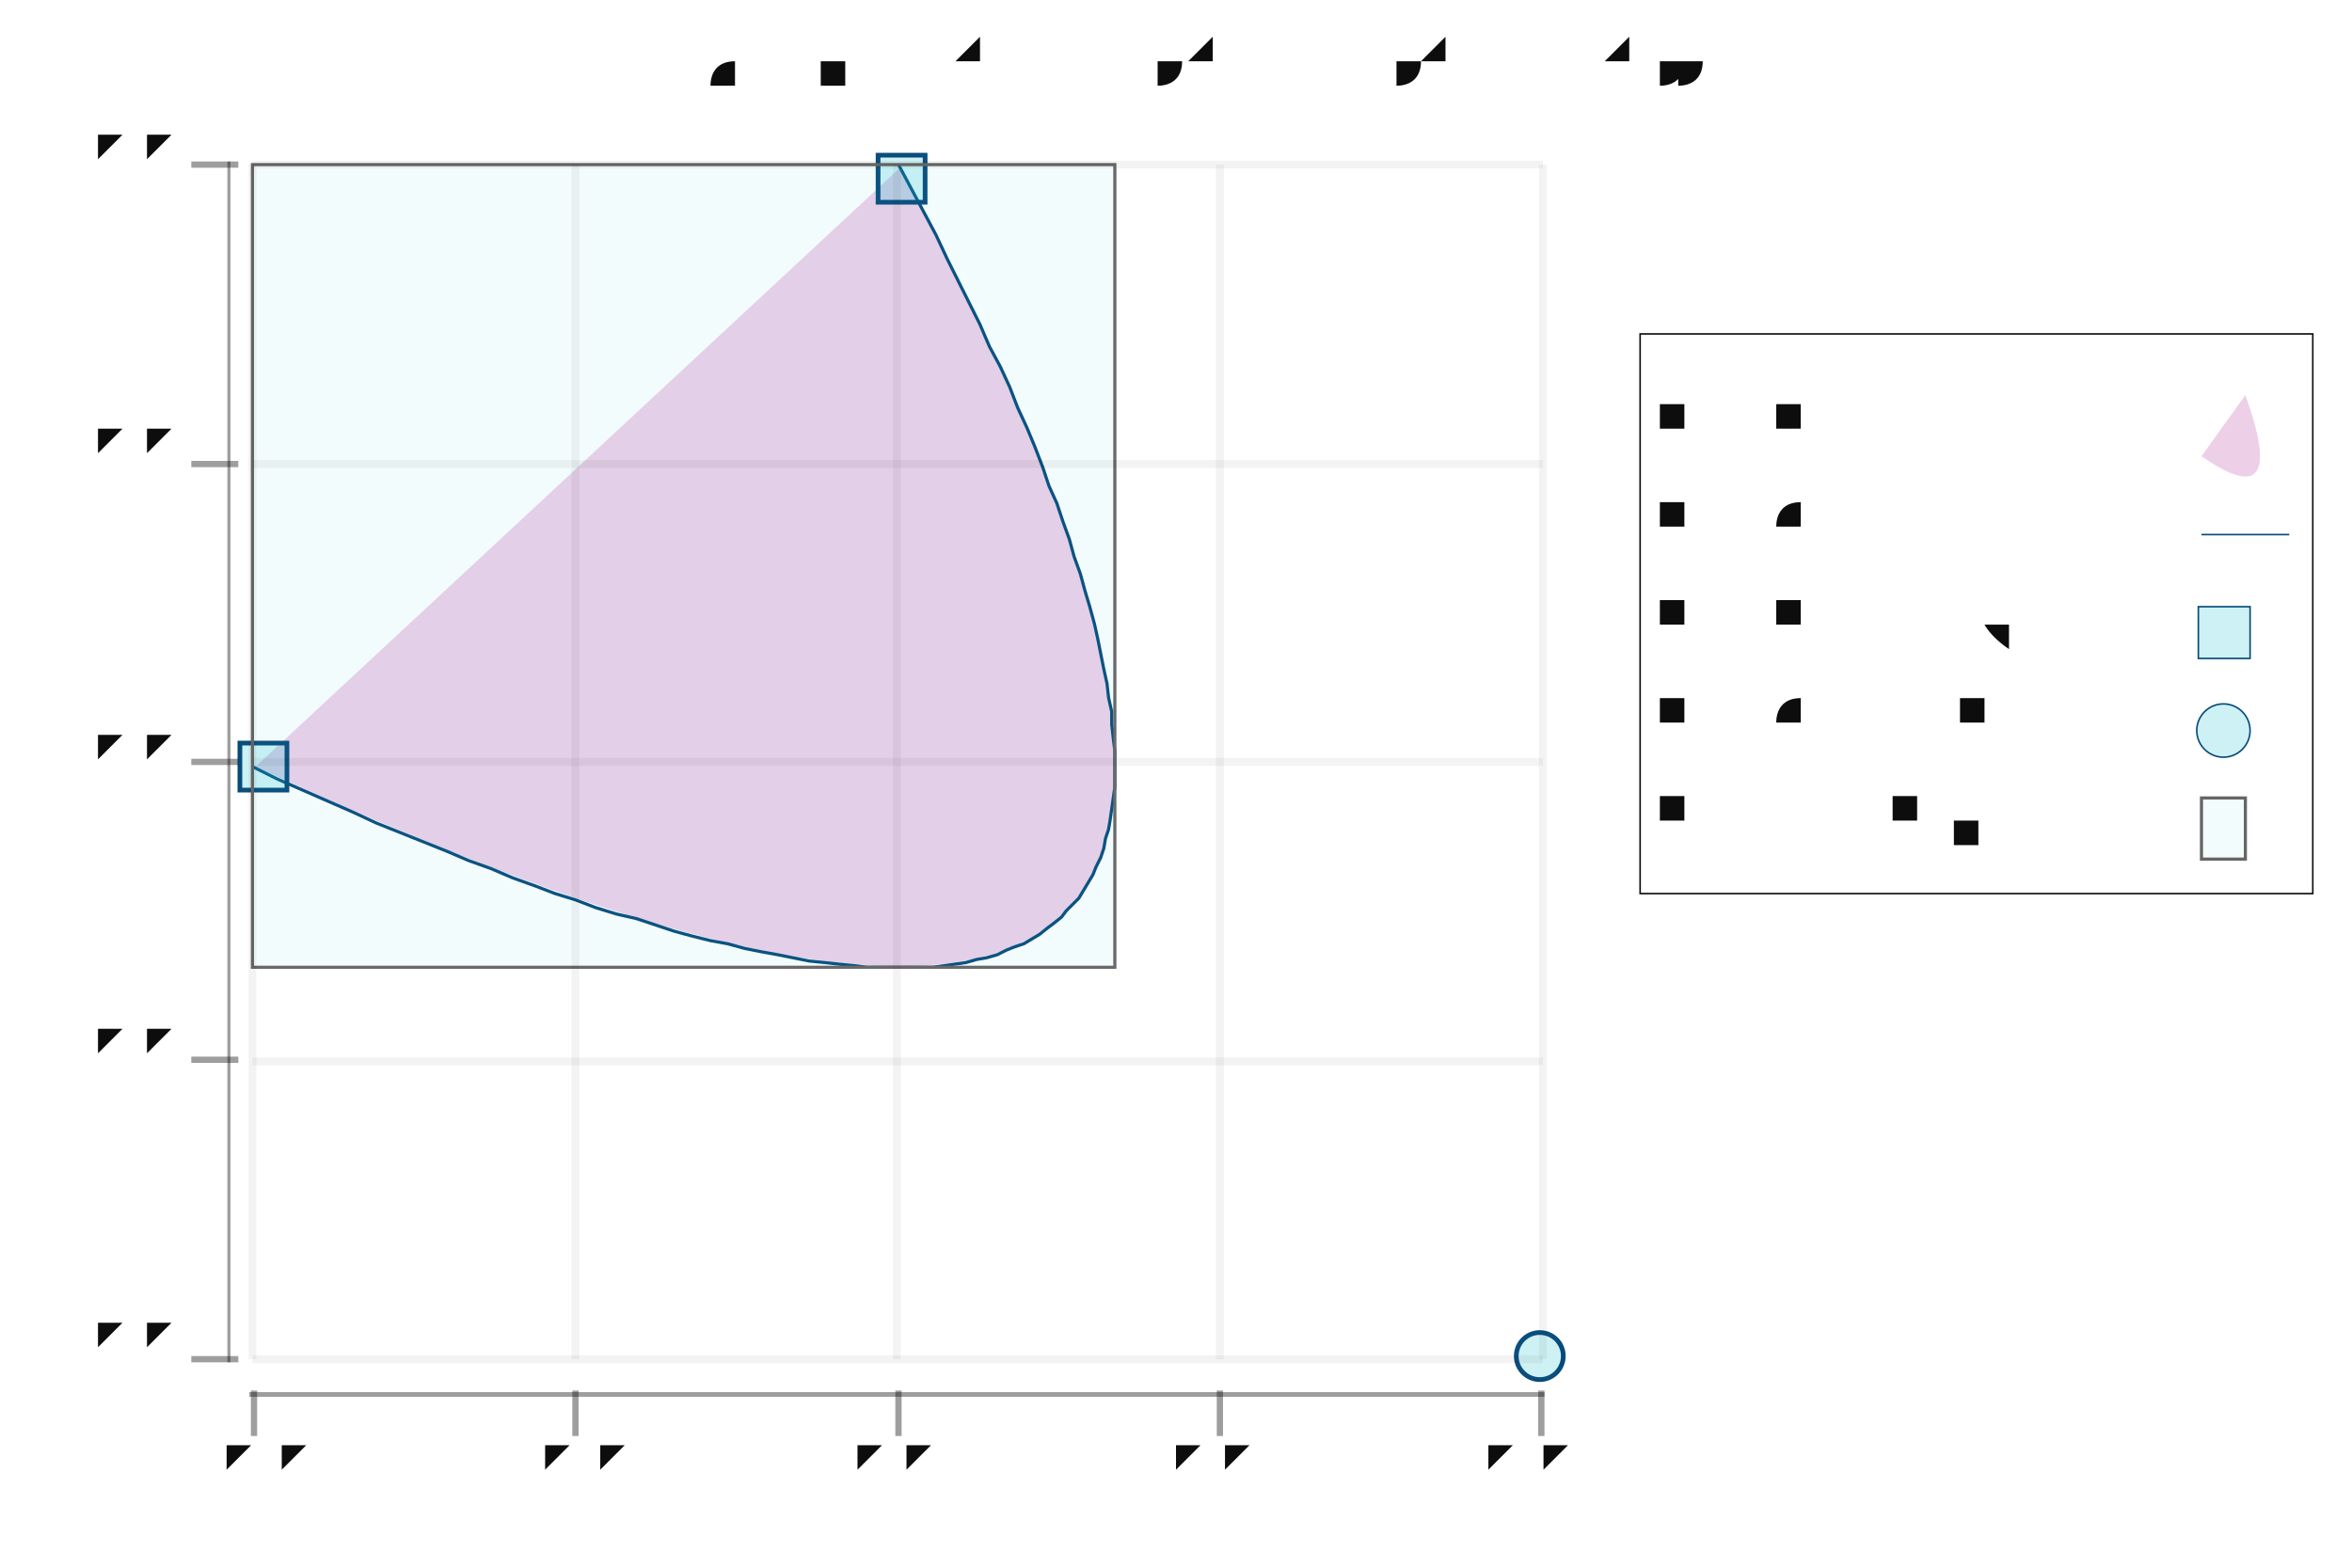
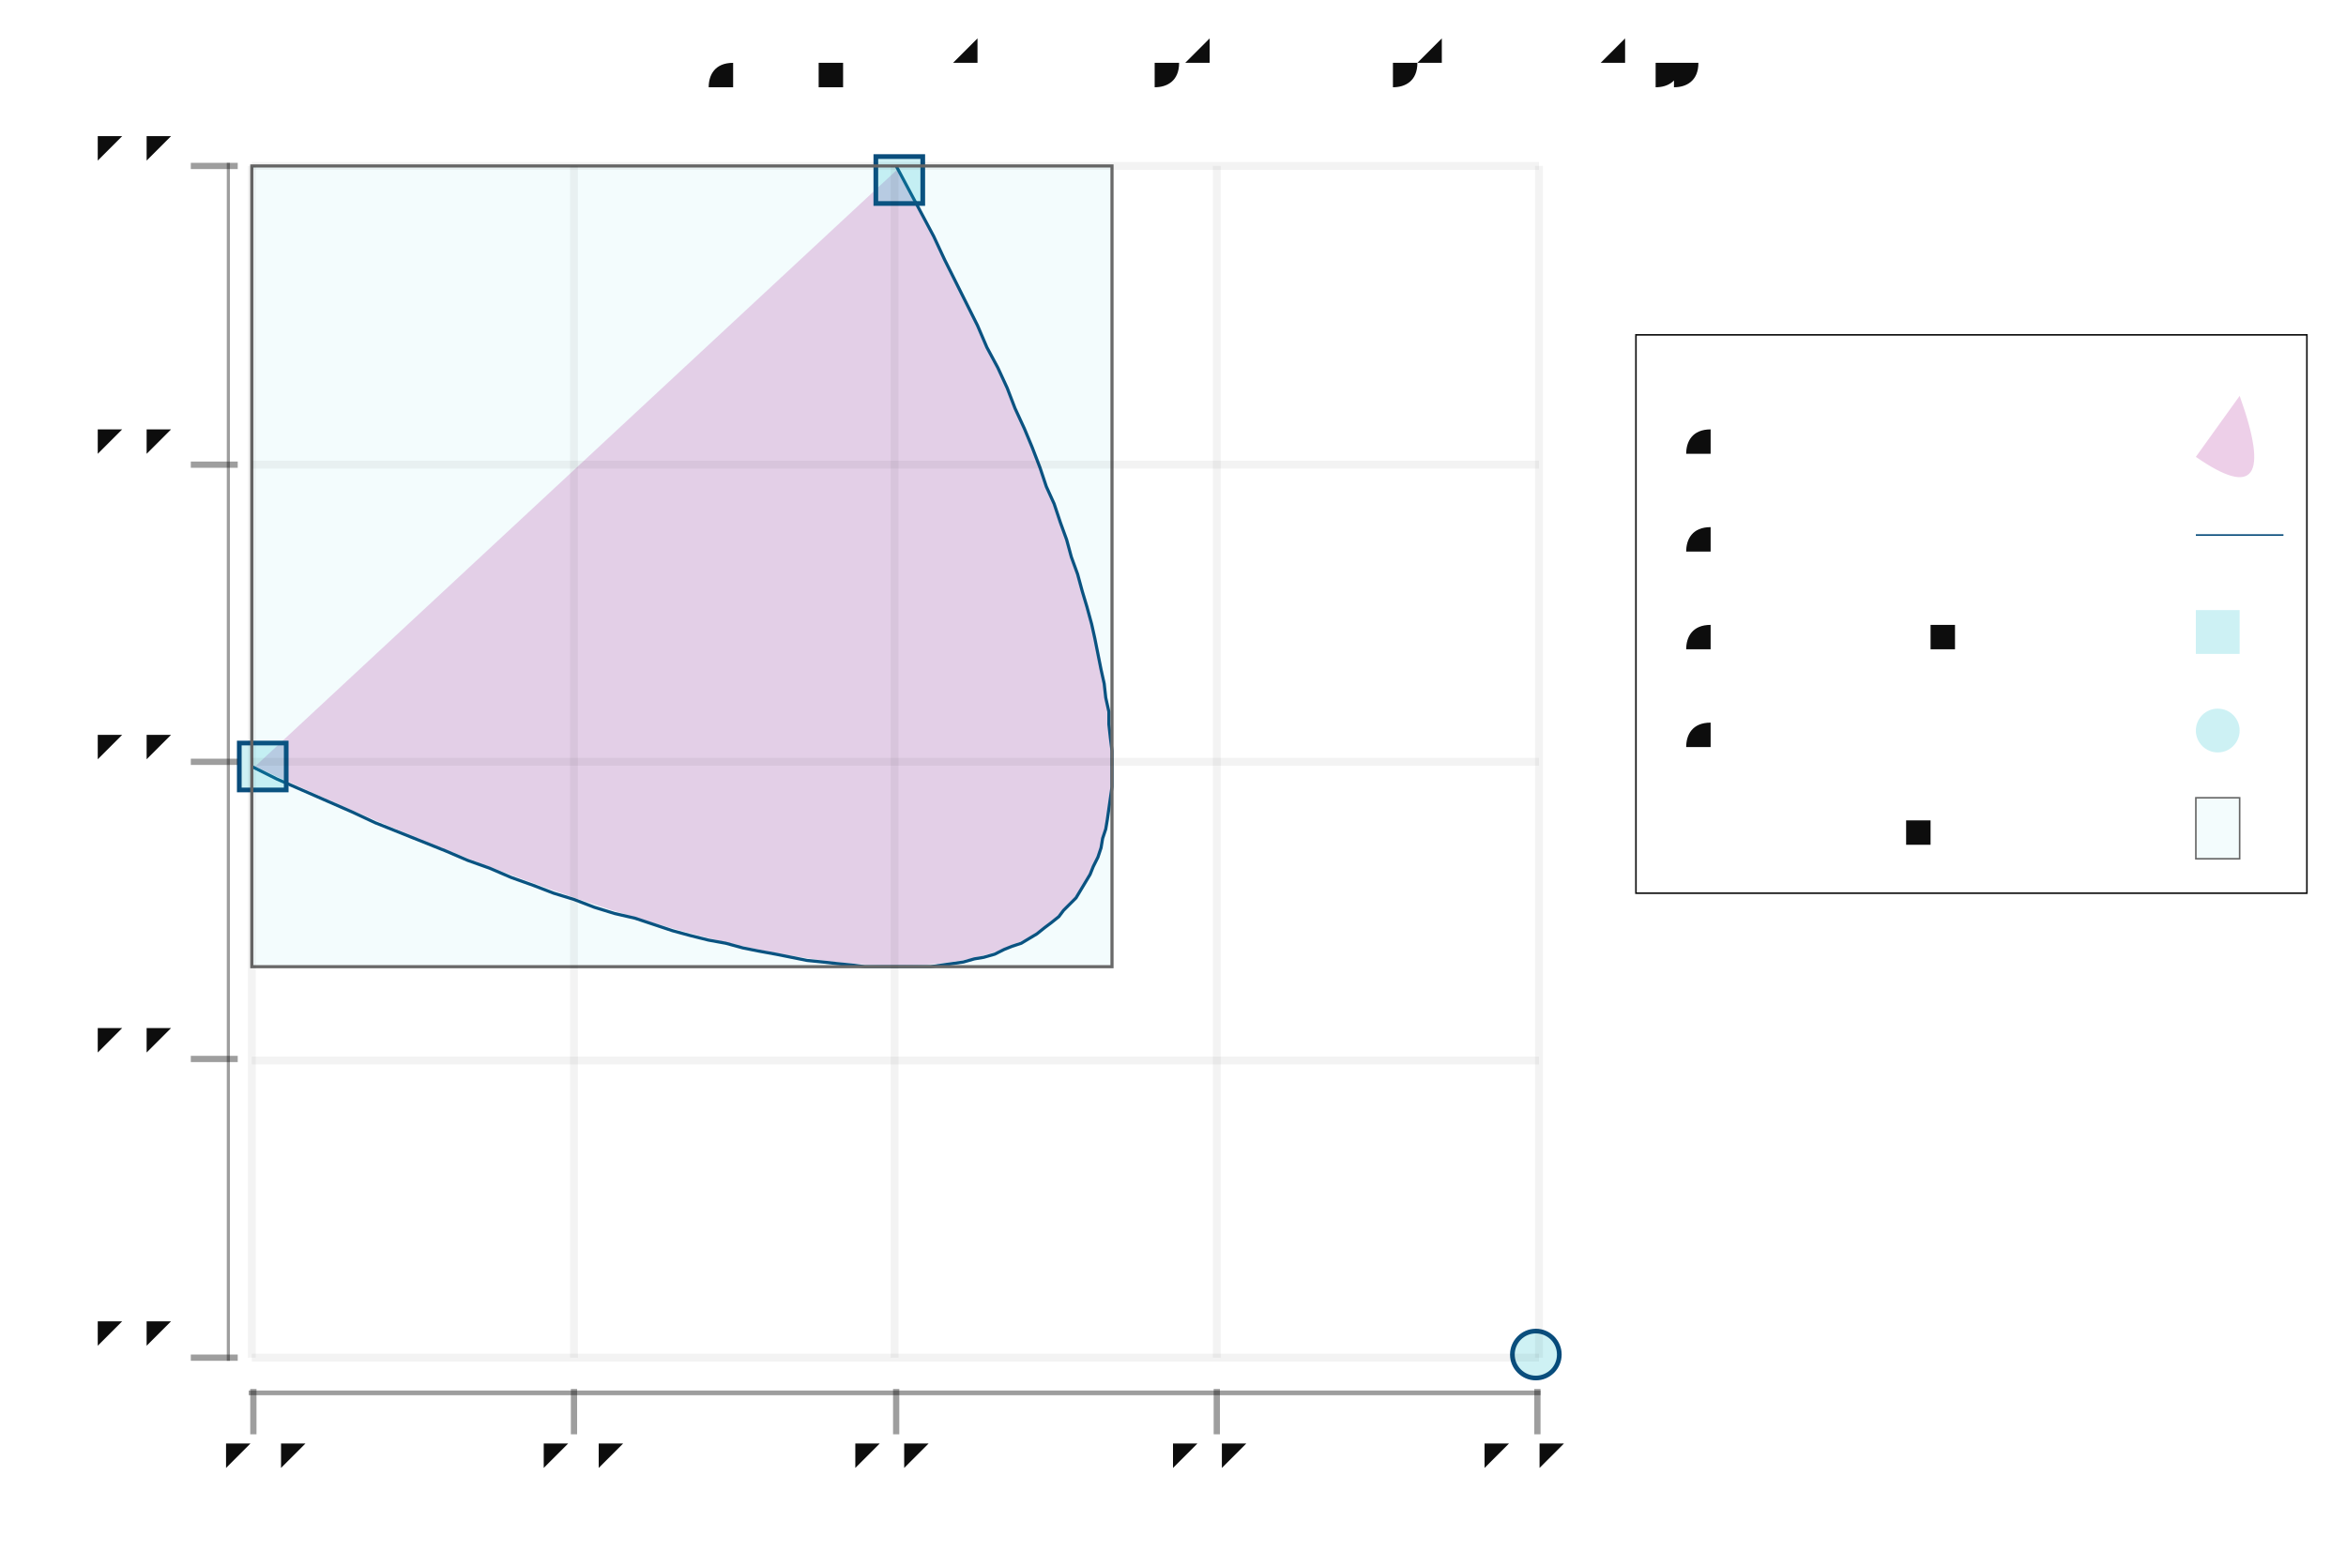
- <svg xmlns="http://www.w3.org/2000/svg" width="450" height="300" viewBox="-0.75 -0.5 1.5 1.0">
+ <svg xmlns="http://www.w3.org/2000/svg" width="449" height="300" viewBox="-0.75 -0.5 1.5 1.0">
  <style>svg {
  color-scheme: light dark;
}
{
  .canvas g, .title g, .axisbar g, .ticktext g, .tickglyph g, .ticklines g, .legendContent g text {
    fill: rgb(5%, 5%, 5%);
  }
  .ticklines g, .tickglyph g, .legendBorder g {
    stroke: rgb(5%, 5%, 5%);
  }
  .legendBorder g {
    fill: rgb(94%, 94%, 94%);
  }
}
@media (prefers-color-scheme:dark) {
  .canvas g, .title g, .axisbar g, .ticktext g, .tickglyph g, .ticklines g, .legendContent g text {
    fill: rgb(94%, 94%, 94%);
  }
  .ticklines g, .tickglyph g, .legendBorder g {
    stroke: rgb(94%, 94%, 94%);
  }
  .legendBorder g {
    fill: rgb(5%, 5%, 5%);
  }
}
svg { font-family: system-ui,-apple-system,"Segoe UI",Roboto,"Helvetica Neue",Arial,"Noto Sans","Liberation Sans",sans-serif,"Apple Color Emoji","Segoe UI Emoji","Segoe UI Symbol","Noto Color Emoji";
}

ticktext { font-family: SFMono-Regular,Menlo,Monaco,Consolas,"Liberation Mono","Courier New",monospace;
}

</style>
  <g class="chart">
    <g class="quad">
      <g stroke-width="0.01" stroke="rgb(0%, 0%, 0%)" stroke-opacity="0" fill="rgb(66%, 7%, 55%)" fill-opacity="0.2">
        <path d="M -0.587,-0.011 Q 0.235,0.371 -0.176,-0.393" />
      </g>
      <g stroke-width="0.002" stroke="rgb(2%, 29%, 48%)" stroke-opacity="1.0" fill="none">
        <polyline points="-0.589,-0.011 -0.573,-0.003 -0.557,0.004 -0.541,0.011 -0.525,0.018 -0.51,0.025 -0.495,0.031 -0.48,0.037 -0.465,0.043 -0.451,0.049 -0.437,0.054 -0.423,0.06 -0.409,0.065 -0.396,0.07 -0.383,0.074 -0.37,0.079 -0.357,0.083 -0.344,0.086 -0.332,0.09 -0.32,0.094 -0.309,0.097 -0.297,0.1 -0.286,0.102 -0.275,0.105 -0.265,0.107 -0.254,0.109 -0.244,0.111 -0.234,0.113 -0.224,0.114 -0.215,0.115 -0.205,0.116 -0.197,0.117 -0.188,0.117 -0.179,0.117 -0.171,0.117 -0.163,0.117 -0.155,0.117 -0.148,0.116 -0.141,0.115 -0.134,0.114 -0.127,0.112 -0.121,0.111 -0.114,0.109 -0.108,0.106 -0.103,0.104 -0.097,0.102 -0.092,0.099 -0.087,0.096 -0.082,0.092 -0.078,0.089 -0.073,0.085 -0.07,0.081 -0.066,0.077 -0.062,0.073 -0.059,0.068 -0.056,0.063 -0.053,0.058 -0.051,0.053 -0.048,0.047 -0.046,0.041 -0.045,0.035 -0.043,0.029 -0.042,0.023 -0.041,0.016 -0.04,0.009 -0.039,0.002 -0.039,-0.006 -0.039,-0.013 -0.039,-0.021 -0.04,-0.029 -0.041,-0.038 -0.041,-0.046 -0.043,-0.055 -0.044,-0.064 -0.046,-0.073 -0.048,-0.083 -0.05,-0.093 -0.052,-0.102 -0.055,-0.113 -0.058,-0.123 -0.061,-0.134 -0.065,-0.145 -0.068,-0.156 -0.072,-0.167 -0.076,-0.179 -0.081,-0.19 -0.085,-0.202 -0.09,-0.215 -0.095,-0.227 -0.101,-0.24 -0.106,-0.253 -0.112,-0.266 -0.119,-0.279 -0.125,-0.293 -0.132,-0.307 -0.139,-0.321 -0.146,-0.335 -0.153,-0.35 -0.161,-0.365 -0.169,-0.38 -0.177,-0.395" />
      </g>
      <g stroke-width="0.003" stroke="rgb(2%, 29%, 48%)" stroke-opacity="1.0" fill="rgb(2%, 73%, 80%)" fill-opacity="0.2">
        <rect width="0.03" height="0.03" x="-0.597" y="-0.026" />
        <rect width="0.03" height="0.03" x="-0.19" y="-0.401" />
      </g>
      <g stroke-width="0.003" stroke="rgb(2%, 29%, 48%)" stroke-opacity="1.0" fill="rgb(2%, 73%, 80%)" fill-opacity="0.2">
        <circle cx="0.232" cy="0.365" r="0.015" />
      </g>
      <g stroke-width="0.002" stroke="rgb(40%, 40%, 40%)" stroke-opacity="1.0" fill="rgb(2%, 73%, 80%)" fill-opacity="0.05">
        <rect width="0.55" height="0.512" x="-0.589" y="-0.395" />
      </g>
    </g>
  </g>
  <g class="hud">
    <g class="frame">
      <g stroke-width="0" stroke="rgb(0%, 0%, 0%)" stroke-opacity="0" fill="rgb(100%, 100%, 100%)" fill-opacity="0.02">
        <rect width="0.84" height="0.782" x="-0.597" y="-0.402" />
      </g>
    </g>
    <g class="axis">
      <g class="axisbar">
        <g stroke-width="0" stroke="rgb(0%, 0%, 0%)" stroke-opacity="0" fill="rgb(5%, 5%, 5%)" fill-opacity="0.4">
          <rect width="0.002" height="0.766" x="-0.605" y="-0.397" />
        </g>
      </g>
      <g class="ticks">
        <g class="tickglyph">
          <g stroke-width="0.004" stroke="rgb(5%, 5%, 5%)" stroke-opacity="0.4" fill="rgb(5%, 5%, 5%)" fill-opacity="0.4">
            <polyline points="-0.628,0.367 -0.598,0.367" />
            <polyline points="-0.628,0.176 -0.598,0.176" />
            <polyline points="-0.628,-0.014 -0.598,-0.014" />
            <polyline points="-0.628,-0.204 -0.598,-0.204" />
            <polyline points="-0.628,-0.395 -0.598,-0.395" />
          </g>
        </g>
        <g class="ticktext">
          <g stroke-width="0.0" stroke="none" fill="rgb(5%, 5%, 5%)" fill-opacity="1.0" font-size="0.04" text-anchor="end">
            <text x="-0.632" y="0.374">-1.0</text>
            <text x="-0.632" y="0.186">-0.5</text>
            <text x="-0.632" y="-0.003"> 0.0</text>
            <text x="-0.632" y="-0.192"> 0.5</text>
            <text x="-0.632" y="-0.381"> 1.0</text>
          </g>
        </g>
        <g class="ticklines">
          <g stroke-width="0.005" stroke="rgb(5%, 5%, 5%)" stroke-opacity="0.05" fill="none">
            <polyline points="-0.589,0.367 0.234,0.367" />
            <polyline points="-0.589,0.177 0.234,0.177" />
            <polyline points="-0.589,-0.014 0.234,-0.014" />
            <polyline points="-0.589,-0.204 0.234,-0.204" />
            <polyline points="-0.589,-0.395 0.234,-0.395" />
          </g>
        </g>
      </g>
    </g>
    <g class="axis">
      <g class="axisbar">
        <g stroke-width="0" stroke="rgb(0%, 0%, 0%)" stroke-opacity="0" fill="rgb(5%, 5%, 5%)" fill-opacity="0.4">
          <rect width="0.826" height="0.003" x="-0.591" y="0.388" />
        </g>
      </g>
      <g class="ticks">
        <g class="tickglyph">
          <g stroke-width="0.004" stroke="rgb(5%, 5%, 5%)" stroke-opacity="0.4" fill="rgb(5%, 5%, 5%)" fill-opacity="0.4">
            <polyline points="-0.588,0.416 -0.588,0.387" />
            <polyline points="-0.383,0.416 -0.383,0.387" />
            <polyline points="-0.177,0.416 -0.177,0.387" />
            <polyline points="0.028,0.416 0.028,0.387" />
            <polyline points="0.233,0.416 0.233,0.387" />
          </g>
        </g>
        <g class="ticktext">
          <g stroke-width="0.0" stroke="none" fill="rgb(5%, 5%, 5%)" fill-opacity="1.0" font-size="0.04" text-anchor="middle">
            <text x="-0.577" y="0.457">0.0</text>
            <text x="-0.375" y="0.457">0.5</text>
            <text x="-0.174" y="0.457">1.0</text>
            <text x="0.027" y="0.457">1.5</text>
            <text x="0.229" y="0.457">2.0</text>
          </g>
        </g>
        <g class="ticklines">
          <g stroke-width="0.005" stroke="rgb(5%, 5%, 5%)" stroke-opacity="0.05" fill="none">
            <polyline points="-0.589,0.367 -0.589,-0.395" />
            <polyline points="-0.383,0.367 -0.383,-0.395" />
            <polyline points="-0.178,0.367 -0.178,-0.395" />
            <polyline points="0.028,0.367 0.028,-0.395" />
            <polyline points="0.234,0.367 0.234,-0.395" />
          </g>
        </g>
      </g>
    </g>
    <g class="legend">
      <g class="padding" />
      <g class="padding" />
      <g class="frame">
        <g stroke-width="0.001" stroke="rgb(5%, 5%, 5%)" stroke-opacity="1.0" fill="rgb(5%, 5%, 5%)" fill-opacity="0">
          <rect width="0.429" height="0.357" x="0.296" y="-0.287" />
        </g>
      </g>
      <g class="legendContent">
-         <g stroke-width="0.0" stroke="none" fill="rgb(5%, 5%, 5%)" fill-opacity="1.0" font-size="0.033" text-anchor="start">
+         <g stroke-width="0.0" stroke="none" fill="rgb(5%, 5%, 5%)" fill-opacity="1.0" font-size="0.028" text-anchor="start">
          <text x="0.31" y="0.038">Bounding Box</text>
        </g>
-         <g stroke-width="0.002" stroke="rgb(40%, 40%, 40%)" stroke-opacity="1.0" fill="rgb(2%, 73%, 80%)" fill-opacity="0.05">
+         <g stroke-width="0.001" stroke="rgb(40%, 40%, 40%)" stroke-opacity="1.0" fill="rgb(2%, 73%, 80%)" fill-opacity="0.05">
          <rect width="0.028" height="0.039" x="0.654" y="0.009" />
        </g>
-         <g stroke-width="0.0" stroke="none" fill="rgb(5%, 5%, 5%)" fill-opacity="1.0" font-size="0.033" text-anchor="start">
+         <g stroke-width="0.0" stroke="none" fill="rgb(5%, 5%, 5%)" fill-opacity="1.0" font-size="0.028" text-anchor="start">
          <text x="0.31" y="-0.024">Path Control Point</text>
        </g>
-         <g stroke-width="0.001" stroke="rgb(2%, 29%, 48%)" stroke-opacity="1.0" fill="rgb(2%, 73%, 80%)" fill-opacity="0.2">
-           <circle cx="0.668" cy="-0.034" r="0.017" />
+         <g stroke-width="0" stroke="rgb(2%, 29%, 48%)" stroke-opacity="1.0" fill="rgb(2%, 73%, 80%)" fill-opacity="0.2">
+           <circle cx="0.668" cy="-0.034" r="0.014" />
        </g>
-         <g stroke-width="0.0" stroke="none" fill="rgb(5%, 5%, 5%)" fill-opacity="1.0" font-size="0.033" text-anchor="start">
+         <g stroke-width="0.0" stroke="none" fill="rgb(5%, 5%, 5%)" fill-opacity="1.0" font-size="0.028" text-anchor="start">
          <text x="0.31" y="-0.087">Path Endpoints</text>
        </g>
-         <g stroke-width="0.001" stroke="rgb(2%, 29%, 48%)" stroke-opacity="1.0" fill="rgb(2%, 73%, 80%)" fill-opacity="0.2">
-           <rect width="0.033" height="0.033" x="0.652" y="-0.113" />
+         <g stroke-width="0" stroke="rgb(2%, 29%, 48%)" stroke-opacity="1.0" fill="rgb(2%, 73%, 80%)" fill-opacity="0.2">
+           <rect width="0.028" height="0.028" x="0.654" y="-0.111" />
        </g>
-         <g stroke-width="0.0" stroke="none" fill="rgb(5%, 5%, 5%)" fill-opacity="1.0" font-size="0.033" text-anchor="start">
+         <g stroke-width="0.0" stroke="none" fill="rgb(5%, 5%, 5%)" fill-opacity="1.0" font-size="0.028" text-anchor="start">
          <text x="0.31" y="-0.149">Path Chord</text>
        </g>
        <g stroke-width="0.001" stroke="rgb(2%, 29%, 48%)" stroke-opacity="1.0" fill="none">
          <polyline points="0.654,-0.159 0.71,-0.159" />
        </g>
-         <g stroke-width="0.0" stroke="none" fill="rgb(5%, 5%, 5%)" fill-opacity="1.0" font-size="0.033" text-anchor="start">
+         <g stroke-width="0.0" stroke="none" fill="rgb(5%, 5%, 5%)" fill-opacity="1.0" font-size="0.028" text-anchor="start">
          <text x="0.31" y="-0.212">Path Fill</text>
        </g>
-         <g stroke-width="0.033" stroke="rgb(0%, 0%, 0%)" stroke-opacity="0" fill="rgb(66%, 7%, 55%)" fill-opacity="0.2">
+         <g stroke-width="0.028" stroke="rgb(0%, 0%, 0%)" stroke-opacity="0" fill="rgb(66%, 7%, 55%)" fill-opacity="0.2">
          <path d="M 0.654,-0.209 Q 0.71,-0.17 0.682,-0.248" />
        </g>
      </g>
    </g>
    <g class="title">
      <g stroke-width="0.0" stroke="none" fill="rgb(5%, 5%, 5%)" fill-opacity="1.0" font-size="0.03" text-anchor="middle">
        <text x="0" y="-0.445">QuadPosition (Point 0 0) (Point 1 1) (Point 2 (-1))</text>
      </g>
    </g>
    <g class="frame">
      <g stroke-width="0" stroke="rgb(0%, 0%, 0%)" stroke-opacity="0" fill="rgb(0%, 0%, 0%)" fill-opacity="0">
        <rect width="1.5" height="1.0" x="-0.75" y="-0.5" />
      </g>
    </g>
  </g>
</svg>
